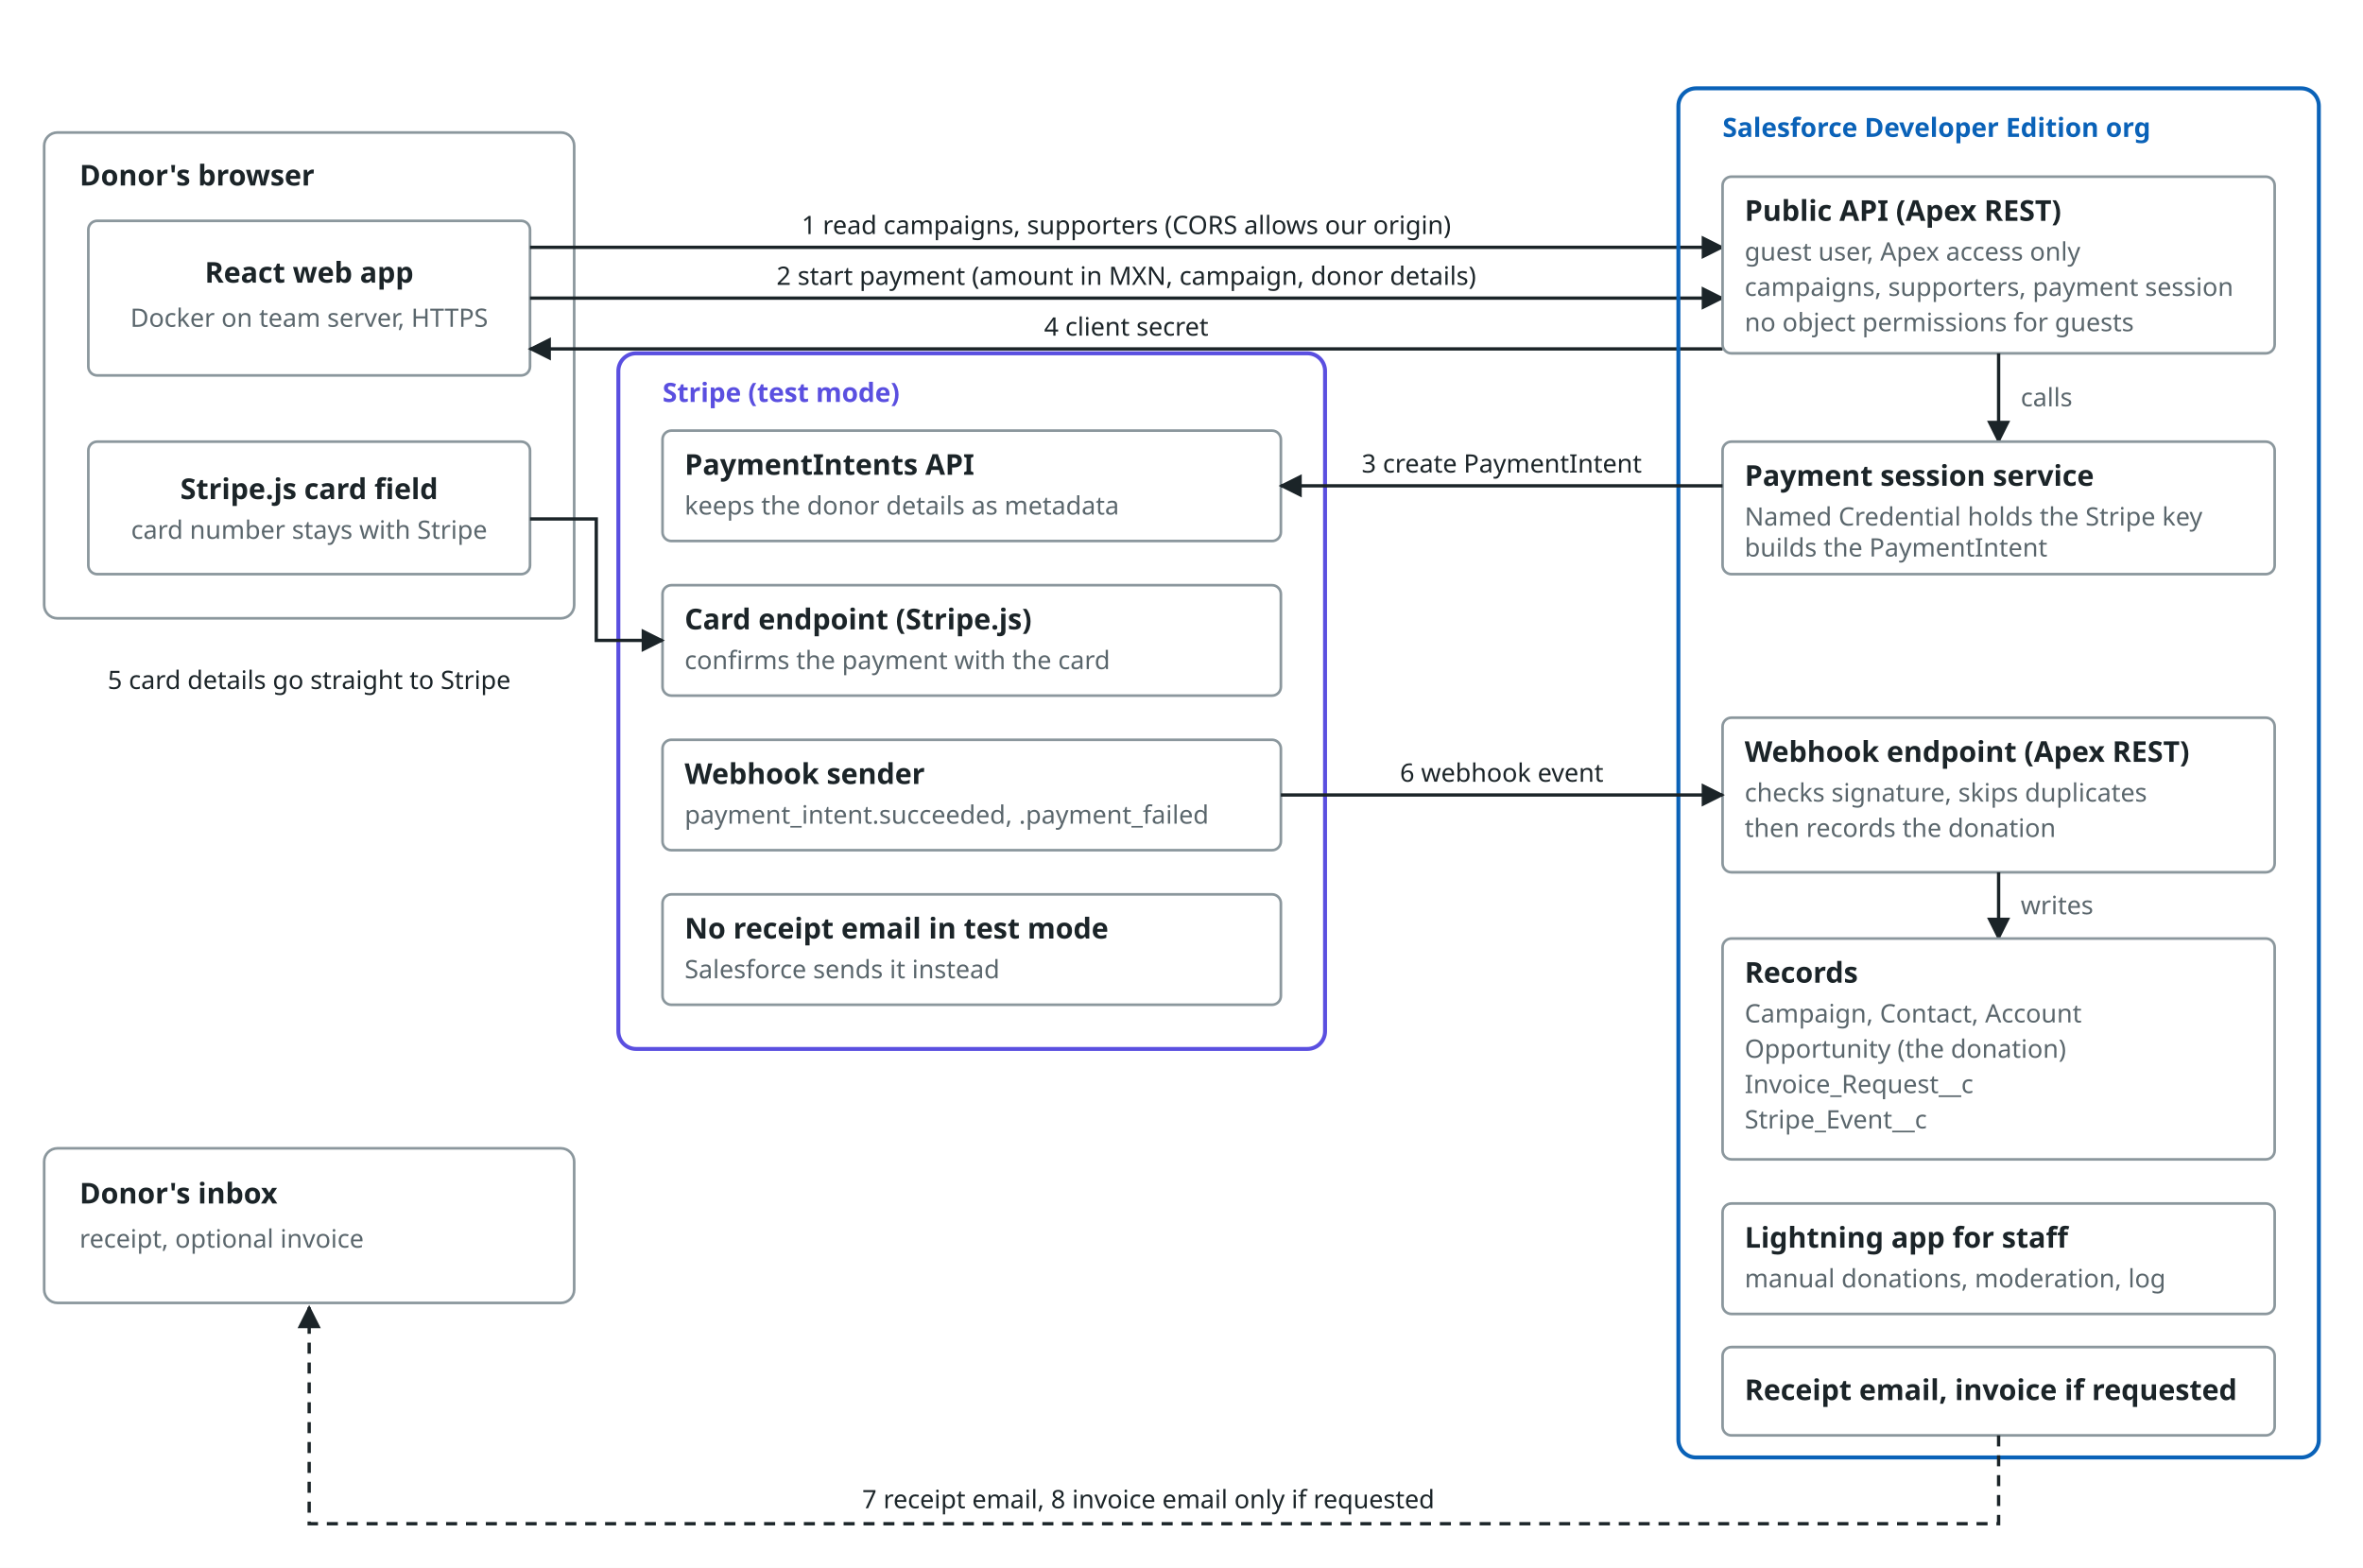
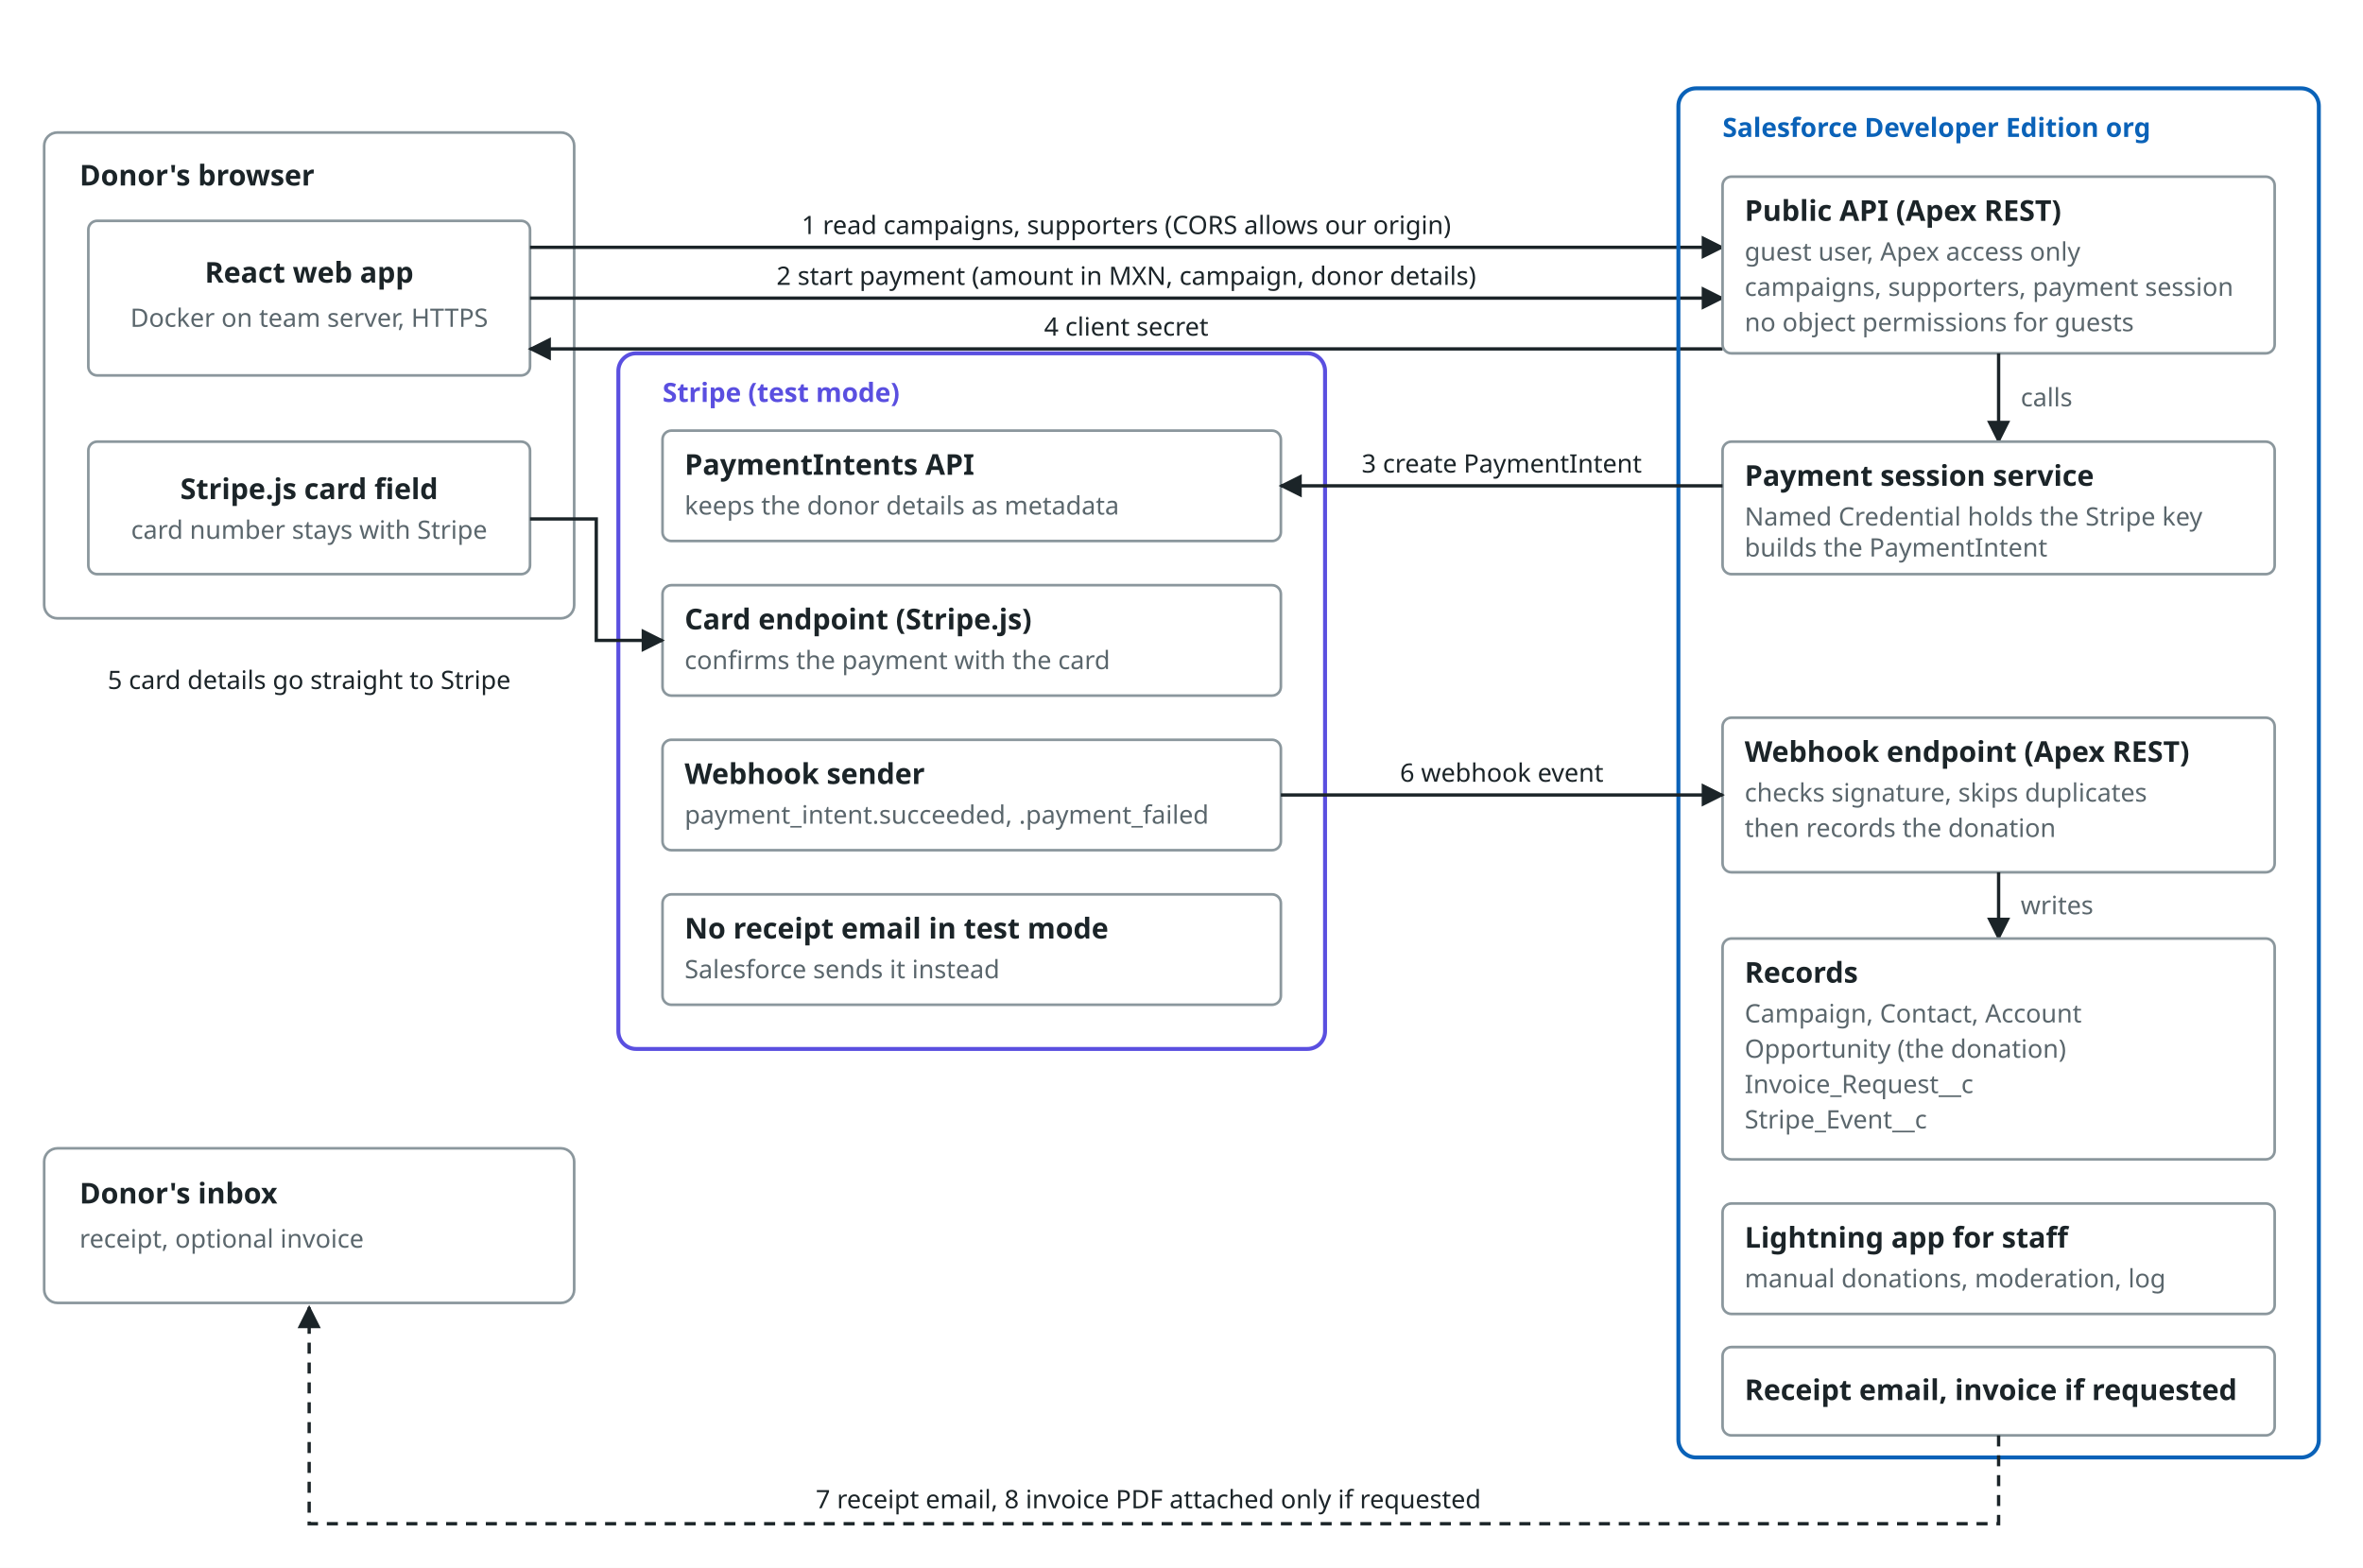
- <svg xmlns="http://www.w3.org/2000/svg" viewBox="0 0 1070 710" width="1070" height="710" role="img" aria-label="Services diagram. The React app reads campaigns from a Salesforce public API and requests a payment session. Salesforce creates a Stripe PaymentIntent and returns a client secret. The card field sends card details straight to Stripe. Stripe sends a webhook to Salesforce, which records the donation, and Stripe emails the receipt. Salesforce emails an invoice only when requested.">
+ <svg xmlns="http://www.w3.org/2000/svg" viewBox="0 0 1070 710" width="1070" height="710" role="img" aria-label="Services diagram. The React app reads campaigns from a Salesforce public API and requests a payment session. Salesforce creates a Stripe PaymentIntent and returns a client secret. The card field sends card details straight to Stripe. Stripe sends a webhook to Salesforce, which records the donation, and Stripe emails the receipt. The receipt email carries a simulated invoice PDF only when requested.">
  <style>
.box{fill:#fff;stroke:#8b979d;stroke-width:1.2}.org{fill:none;stroke:#0a62b8;stroke-width:1.8}.stripe{fill:none;stroke:#5a4fe0;stroke-width:1.8}
.std{fill:#fff;stroke:#0a62b8;stroke-width:1.5}.cus{fill:#fff;stroke:#b4580a;stroke-width:1.5}
.ln{fill:none;stroke:#1b2428;stroke-width:1.5;marker-end:url(#a1)}.ln2{fill:none;stroke:#1b2428;stroke-width:1.5;marker-end:url(#a2)}
.dash{stroke-dasharray:5 4}.mk{fill:#1b2428}
.t{font:600 13px sans-serif;fill:#1b2428}.s{font:400 11.5px sans-serif;fill:#5a666c}.l{font:400 11.5px sans-serif;fill:#1b2428}
.o{font:600 12px sans-serif;fill:#0a62b8}.p{font:600 12px sans-serif;fill:#5a4fe0}.f{font:400 11.5px monospace;fill:#1b2428}
.fc{font:400 11.5px monospace;fill:#b4580a}.tag{font:400 10.5px sans-serif;fill:#5a666c;letter-spacing:.04em}.tagc{font:600 10.5px sans-serif;fill:#b4580a;letter-spacing:.04em}
</style>
  <rect width="100%" height="100%" fill="#fff" />
  <defs>
    <marker id="a1" viewBox="0 0 10 10" refX="9" refY="5" markerWidth="7" markerHeight="7" orient="auto">
      <path class="mk" d="M0 0L10 5L0 10z" />
    </marker>
  </defs>
  <rect class="box" x="20" y="60" width="240" height="220" rx="6" />
  <text class="t" x="36" y="84">Donor's browser</text>
  <rect class="box" x="40" y="100" width="200" height="70" rx="4" />
  <text class="t" x="140" y="128" text-anchor="middle">React web app</text>
  <text class="s" x="140" y="148" text-anchor="middle">Docker on team server, HTTPS</text>
  <rect class="box" x="40" y="200" width="200" height="60" rx="4" />
  <text class="t" x="140" y="226" text-anchor="middle">Stripe.js card field</text>
  <text class="s" x="140" y="244" text-anchor="middle">card number stays with Stripe</text>
  <path class="ln" d="M240 112 H780" />
  <text class="l" x="510" y="106" text-anchor="middle">1  read campaigns, supporters (CORS allows our origin)</text>
  <path class="ln" d="M240 135 H780" />
  <text class="l" x="510" y="129" text-anchor="middle">2  start payment (amount in MXN, campaign, donor details)</text>
  <path class="ln" d="M780 158 H240" />
  <text class="l" x="510" y="152" text-anchor="middle">4  client secret</text>
  <rect class="org" x="760" y="40" width="290" height="620" rx="8" />
  <text class="o" x="780" y="62">Salesforce Developer Edition org</text>
  <rect class="box" x="780" y="80" width="250" height="80" rx="4" />
  <text class="t" x="790" y="100">Public API (Apex REST)</text>
  <text class="s" x="790" y="118">guest user, Apex access only</text>
  <text class="s" x="790" y="134">campaigns, supporters, payment session</text>
  <text class="s" x="790" y="150">no object permissions for guests</text>
  <path class="ln" d="M905 160 V200" />
  <text class="s" x="915" y="184">calls</text>
  <rect class="box" x="780" y="200" width="250" height="60" rx="4" />
  <text class="t" x="790" y="220">Payment session service</text>
  <text class="s" x="790" y="238">Named Credential holds the Stripe key</text>
  <text class="s" x="790" y="252">builds the PaymentIntent</text>
  <rect class="box" x="780" y="325" width="250" height="70" rx="4" />
  <text class="t" x="790" y="345">Webhook endpoint (Apex REST)</text>
  <text class="s" x="790" y="363">checks signature, skips duplicates</text>
  <text class="s" x="790" y="379">then records the donation</text>
  <path class="ln" d="M905 395 V425" />
  <text class="s" x="915" y="414">writes</text>
  <rect class="box" x="780" y="425" width="250" height="100" rx="4" />
  <text class="t" x="790" y="445">Records</text>
  <text class="s" x="790" y="463">Campaign, Contact, Account</text>
  <text class="s" x="790" y="479">Opportunity (the donation)</text>
  <text class="s" x="790" y="495">Invoice_Request__c</text>
  <text class="s" x="790" y="511">Stripe_Event__c</text>
  <rect class="box" x="780" y="545" width="250" height="50" rx="4" />
  <text class="t" x="790" y="565">Lightning app for staff</text>
  <text class="s" x="790" y="583">manual donations, moderation, log</text>
  <rect class="box" x="780" y="610" width="250" height="40" rx="4" />
  <text class="t" x="790" y="634">Receipt email, invoice if requested</text>
  <rect class="stripe" x="280" y="160" width="320" height="315" rx="8" />
  <text class="p" x="300" y="182">Stripe (test mode)</text>
  <rect class="box" x="300" y="195" width="280" height="50" rx="4" />
  <text class="t" x="310" y="215">PaymentIntents API</text>
  <text class="s" x="310" y="233">keeps the donor details as metadata</text>
  <rect class="box" x="300" y="265" width="280" height="50" rx="4" />
  <text class="t" x="310" y="285">Card endpoint (Stripe.js)</text>
  <text class="s" x="310" y="303">confirms the payment with the card</text>
  <rect class="box" x="300" y="335" width="280" height="50" rx="4" />
  <text class="t" x="310" y="355">Webhook sender</text>
  <text class="s" x="310" y="373">payment_intent.succeeded, .payment_failed</text>
  <rect class="box" x="300" y="405" width="280" height="50" rx="4" />
  <text class="t" x="310" y="425">No receipt email in test mode</text>
  <text class="s" x="310" y="443">Salesforce sends it instead</text>
  <path class="ln" d="M780 220 H580" />
  <text class="l" x="680" y="214" text-anchor="middle">3  create PaymentIntent</text>
  <path class="ln" d="M240 235 H270 V290 H300" />
  <text class="l" x="140" y="312" text-anchor="middle">5  card details go straight to Stripe</text>
  <path class="ln" d="M580 360 H780" />
  <text class="l" x="680" y="354" text-anchor="middle">6  webhook event</text>
  <rect class="box" x="20" y="520" width="240" height="70" rx="6" />
  <text class="t" x="36" y="545">Donor's inbox</text>
  <text class="s" x="36" y="565">receipt, optional invoice</text>
  <path class="ln dash" d="M905 650 V690 H140 V592" />
-   <text class="l" x="520" y="683" text-anchor="middle">7  receipt email, 8  invoice email only if requested</text>
+   <text class="l" x="520" y="683" text-anchor="middle">7  receipt email, 8  invoice PDF attached only if requested</text>
</svg>
